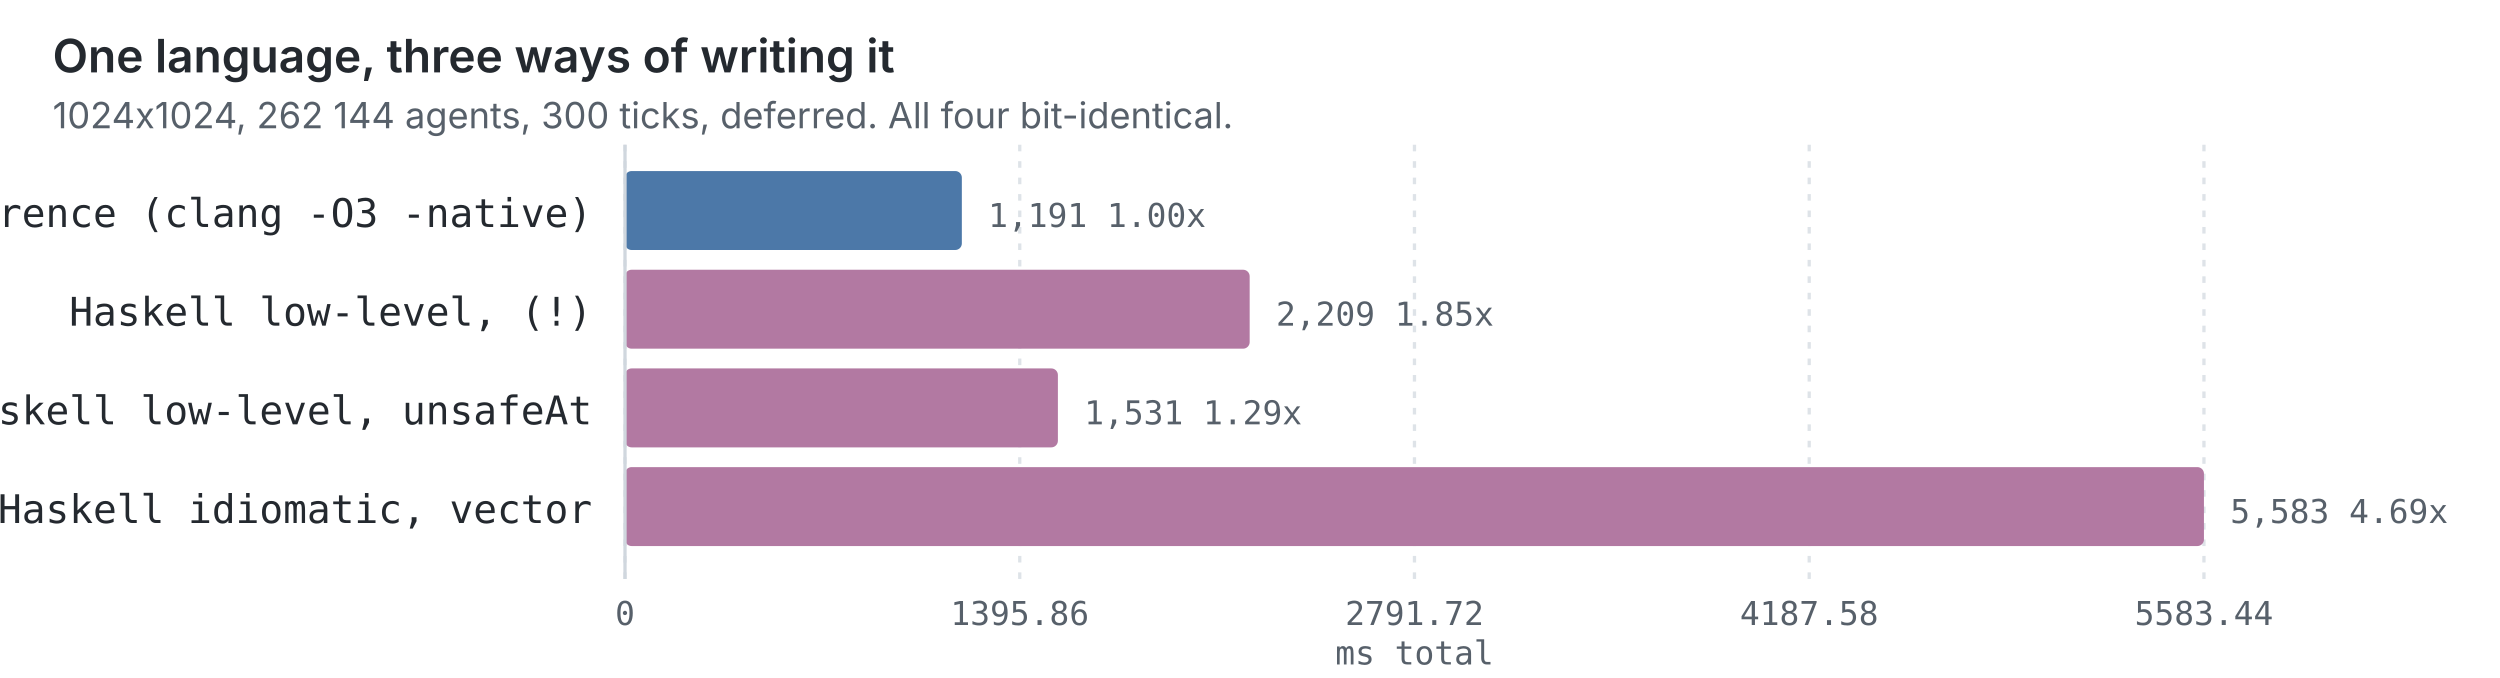
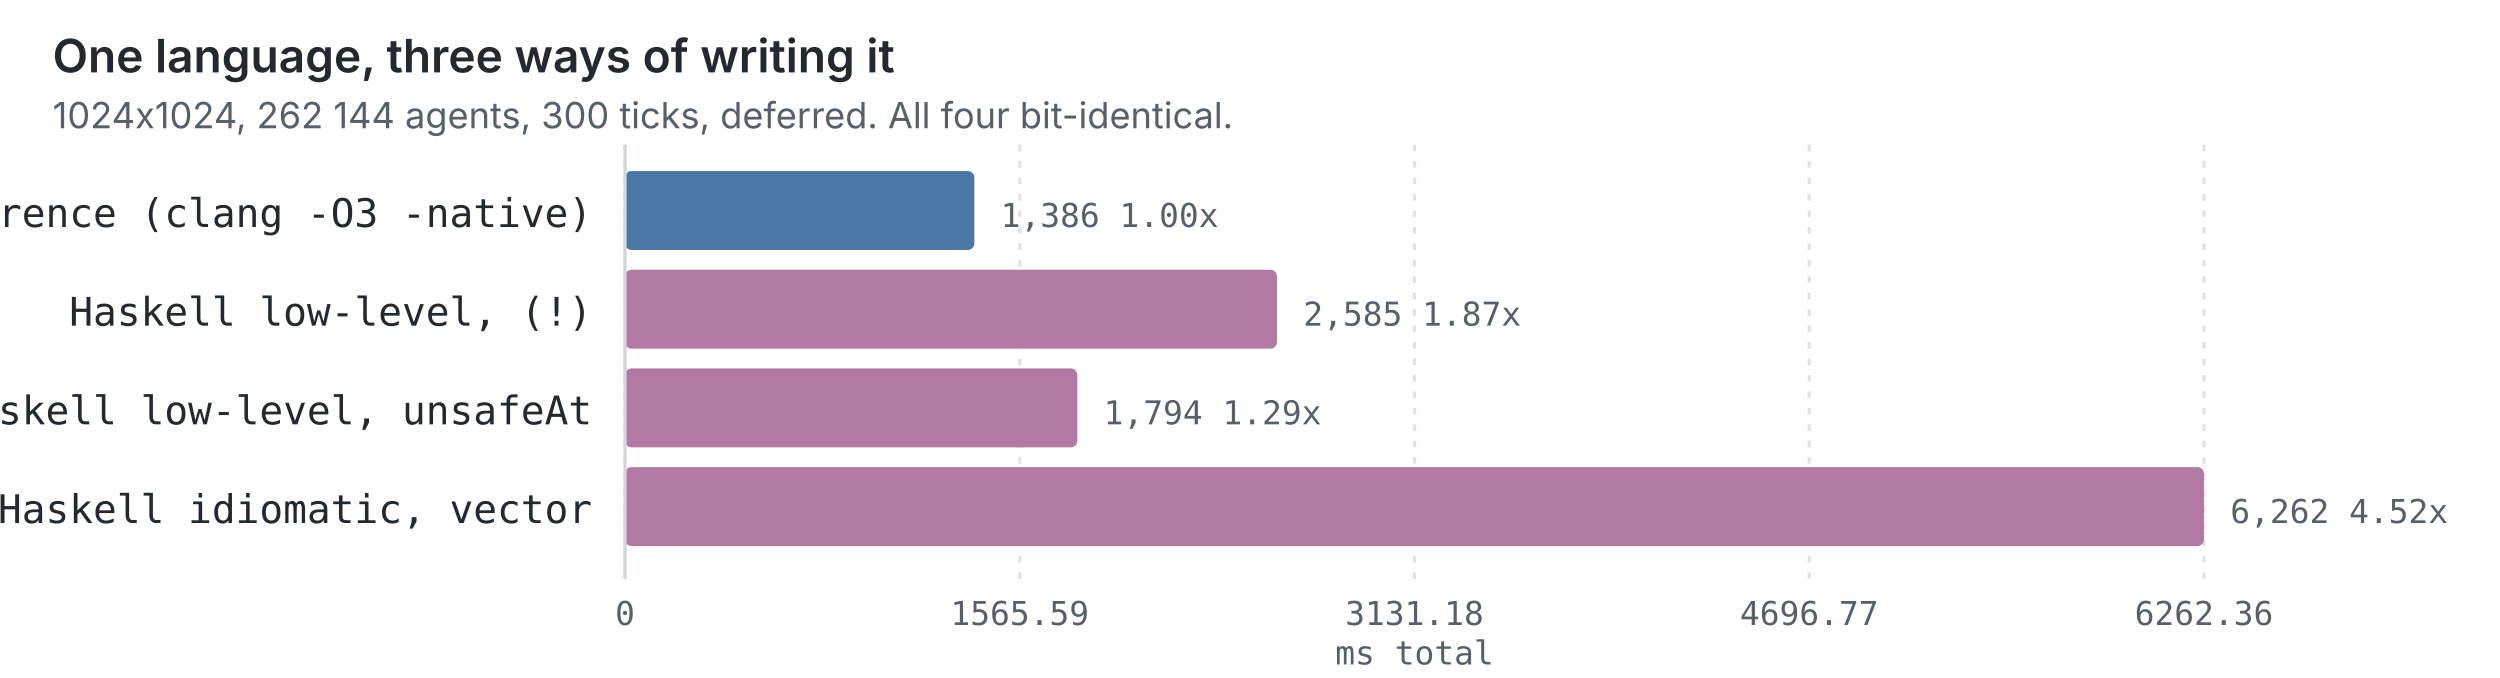
<svg xmlns="http://www.w3.org/2000/svg" viewBox="0 0 760 206" width="760" height="206" role="img" aria-label="One language, three ways of writing it">
  <style>
    .bg    { fill: none; }
    .lbl   { fill: #24292f; font: 12px ui-monospace, "SF Mono", Menlo, monospace; }
    .lbl-s { fill: #57606a; font: 10px ui-monospace, "SF Mono", Menlo, monospace; }
    .ttl   { fill: #24292f; font: 600 14px -apple-system, "Segoe UI", sans-serif; }
    .sub   { fill: #57606a; font: 11px -apple-system, "Segoe UI", sans-serif; }
    .axis  { stroke: #d0d7de; stroke-width: 1; }
    .grid  { stroke: #d0d7de; stroke-width: 1; stroke-dasharray: 2 3; opacity: .7; }
    @media (prefers-color-scheme: dark) {
      .lbl   { fill: #e6edf3; }
      .lbl-s { fill: #9198a1; }
      .ttl   { fill: #e6edf3; }
      .sub   { fill: #9198a1; }
      .axis  { stroke: #3d444d; }
      .grid  { stroke: #3d444d; }
    }
  </style>
  <text x="16" y="22" class="ttl">One language, three ways of writing it</text>
  <text x="16" y="39" class="sub">1024x1024, 262 144 agents, 300 ticks, deferred. All four bit-identical.</text>
  <line x1="190.0" y1="44" x2="190.0" y2="176" class="grid" />
  <text x="190.0" y="190" class="lbl-s" text-anchor="middle">0</text>
  <line x1="310.0" y1="44" x2="310.0" y2="176" class="grid" />
-   <text x="310.0" y="190" class="lbl-s" text-anchor="middle">1395.86</text>
+   <text x="310.0" y="190" class="lbl-s" text-anchor="middle">1565.59</text>
  <line x1="430.0" y1="44" x2="430.0" y2="176" class="grid" />
-   <text x="430.0" y="190" class="lbl-s" text-anchor="middle">2791.72</text>
+   <text x="430.0" y="190" class="lbl-s" text-anchor="middle">3131.18</text>
  <line x1="550.0" y1="44" x2="550.0" y2="176" class="grid" />
-   <text x="550.0" y="190" class="lbl-s" text-anchor="middle">4187.58</text>
+   <text x="550.0" y="190" class="lbl-s" text-anchor="middle">4696.77</text>
  <line x1="670.0" y1="44" x2="670.0" y2="176" class="grid" />
-   <text x="670.0" y="190" class="lbl-s" text-anchor="middle">5583.44</text>
+   <text x="670.0" y="190" class="lbl-s" text-anchor="middle">6262.36</text>
  <text x="430" y="202" class="lbl-s" text-anchor="middle">ms total</text>
  <text x="180" y="69" class="lbl" text-anchor="end">C reference (clang -O3 -native)</text>
-   <rect x="190" y="52" width="102.4" height="24" rx="2" fill="#4c78a8" />
-   <text x="300.4" y="69" class="lbl-s">1,191  1.00x</text>
+   <rect x="190" y="52" width="106.2" height="24" rx="2" fill="#4c78a8" />
+   <text x="304.2" y="69" class="lbl-s">1,386  1.00x</text>
  <text x="180" y="99" class="lbl" text-anchor="end">Haskell low-level, (!)</text>
-   <rect x="190" y="82" width="189.9" height="24" rx="2" fill="#b279a2" />
-   <text x="387.9" y="99" class="lbl-s">2,209  1.85x</text>
+   <rect x="190" y="82" width="198.2" height="24" rx="2" fill="#b279a2" />
+   <text x="396.2" y="99" class="lbl-s">2,585  1.87x</text>
  <text x="180" y="129" class="lbl" text-anchor="end">Haskell low-level, unsafeAt</text>
-   <rect x="190" y="112" width="131.6" height="24" rx="2" fill="#b279a2" />
-   <text x="329.6" y="129" class="lbl-s">1,531  1.29x</text>
+   <rect x="190" y="112" width="137.5" height="24" rx="2" fill="#b279a2" />
+   <text x="335.5" y="129" class="lbl-s">1,794  1.29x</text>
  <text x="180" y="159" class="lbl" text-anchor="end">Haskell idiomatic, vector</text>
  <rect x="190" y="142" width="480.0" height="24" rx="2" fill="#b279a2" />
-   <text x="678.0" y="159" class="lbl-s">5,583  4.69x</text>
+   <text x="678.0" y="159" class="lbl-s">6,262  4.52x</text>
  <line x1="190" y1="44" x2="190" y2="176" class="axis" />
</svg>
